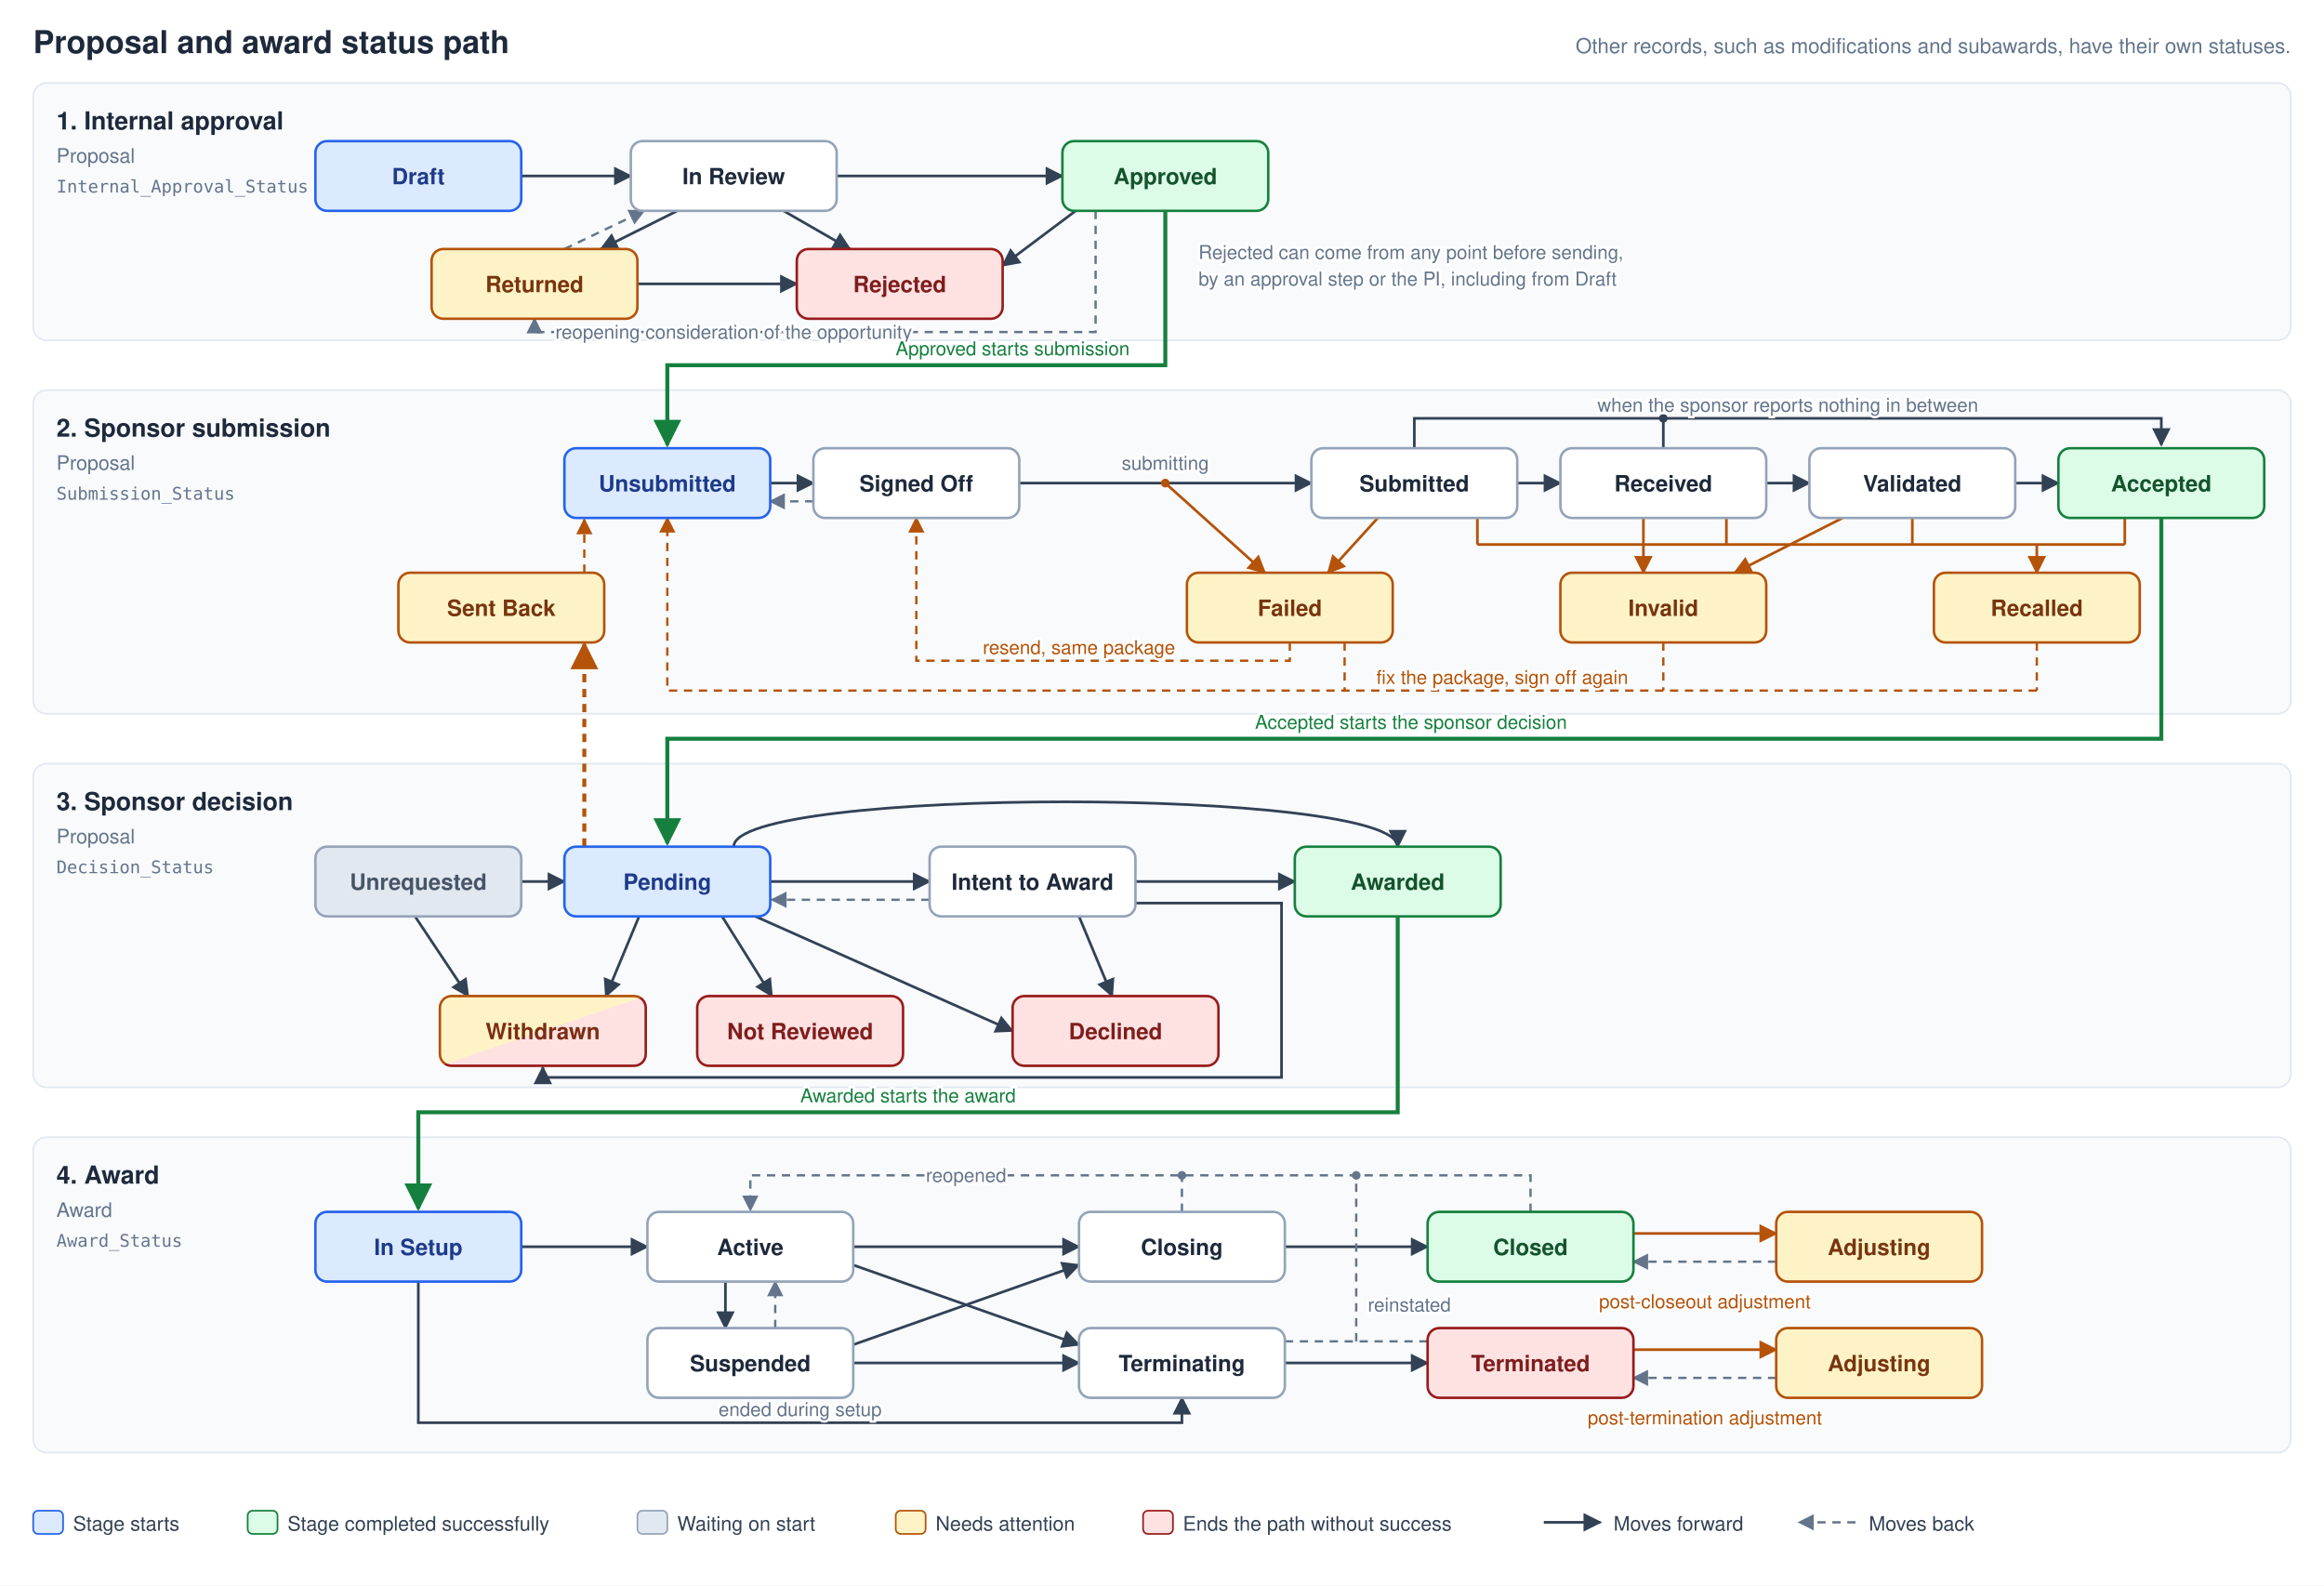
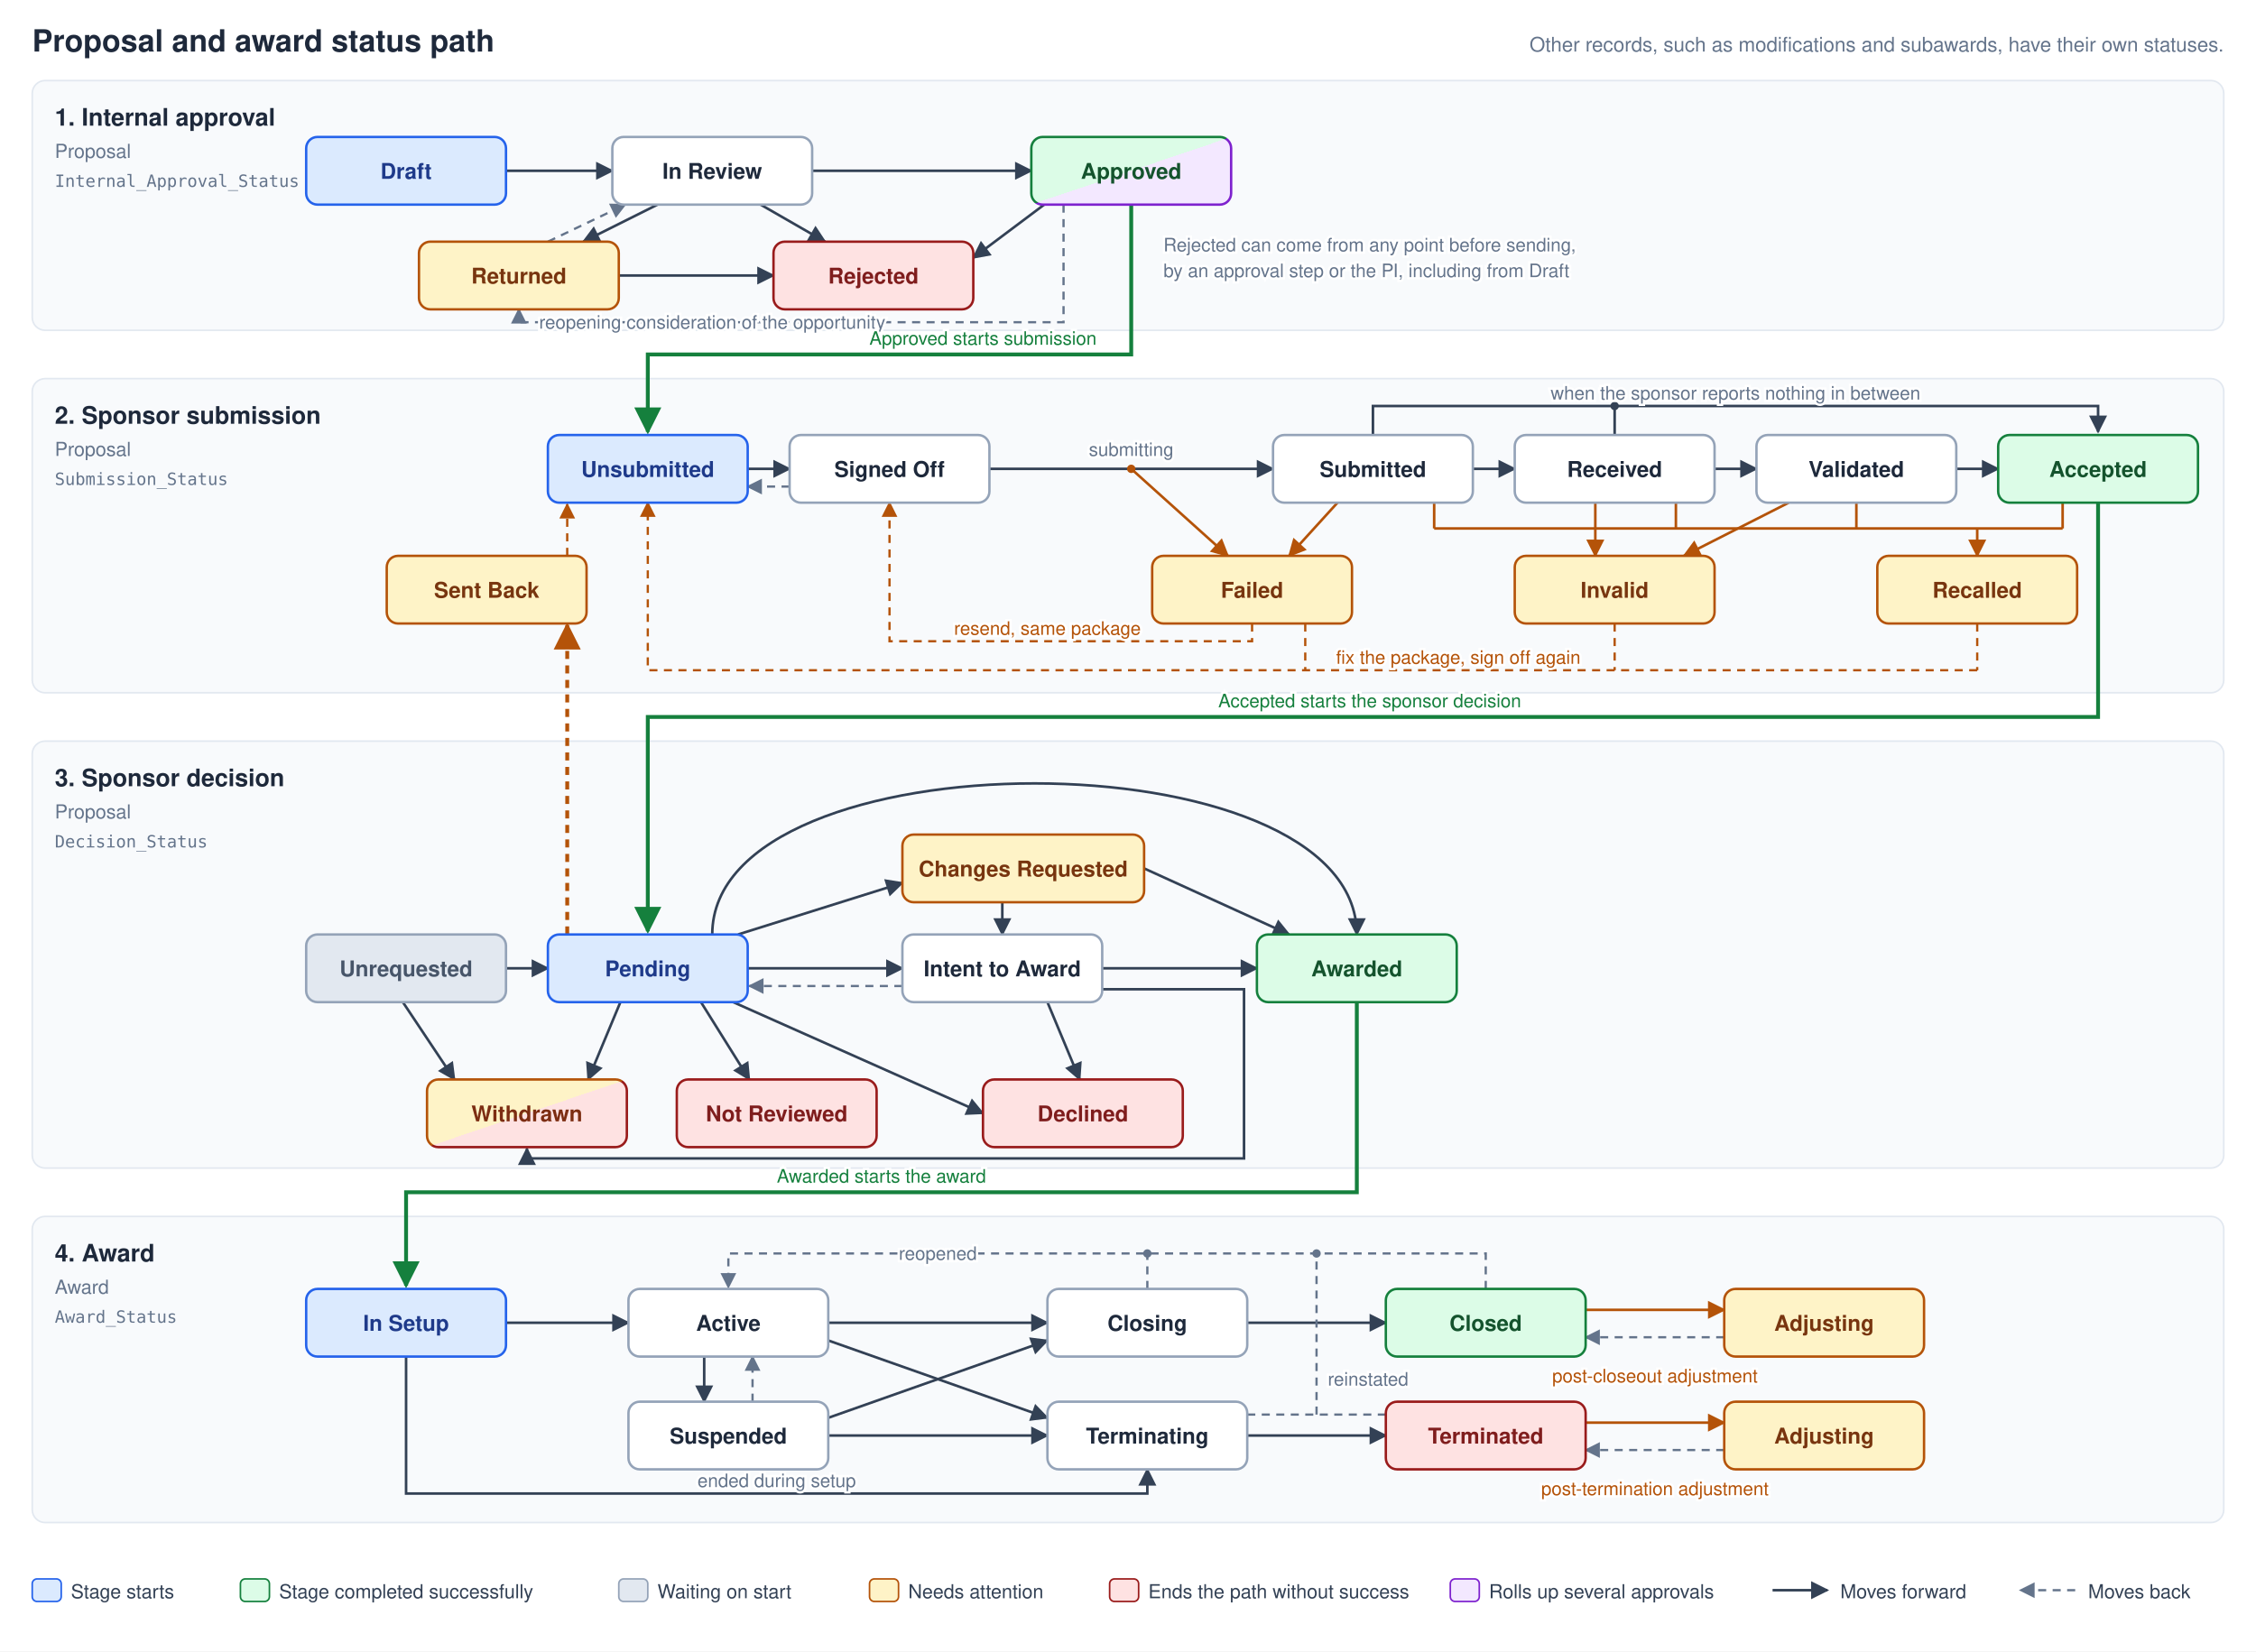
- <svg xmlns="http://www.w3.org/2000/svg" viewBox="0 0 1400 955" width="1400" height="955" role="img" aria-labelledby="t d" font-family="-apple-system, BlinkMacSystemFont, 'Segoe UI', Helvetica, Arial, sans-serif">
+ <svg xmlns="http://www.w3.org/2000/svg" viewBox="0 0 1400 1025" width="1400" height="1025" role="img" aria-labelledby="t d" font-family="-apple-system, BlinkMacSystemFont, 'Segoe UI', Helvetica, Arial, sans-serif">
  <defs>
    <marker id="a" viewBox="0 0 10 10" refX="9" refY="5" markerWidth="7" markerHeight="7" orient="auto-start-reverse">
      <path d="M0 0L10 5L0 10z" fill="#334155" />
    </marker>
    <marker id="g" viewBox="0 0 10 10" refX="9" refY="5" markerWidth="7" markerHeight="7" orient="auto-start-reverse">
      <path d="M0 0L10 5L0 10z" fill="#15803d" />
    </marker>
    <marker id="m" viewBox="0 0 10 10" refX="9" refY="5" markerWidth="7" markerHeight="7" orient="auto-start-reverse">
      <path d="M0 0L10 5L0 10z" fill="#b45309" />
    </marker>
    <marker id="b" viewBox="0 0 10 10" refX="9" refY="5" markerWidth="7" markerHeight="7" orient="auto-start-reverse">
      <path d="M0 0L10 5L0 10z" fill="#64748b" />
    </marker>
+     <linearGradient id="ap" x1="0" y1="0" x2="1" y2="1">
+       <stop offset="0.5" stop-color="#dcfce7" />
+       <stop offset="0.5" stop-color="#f3e8ff" />
+     </linearGradient>
+     <linearGradient id="aps" x1="0" y1="0" x2="1" y2="1">
+       <stop offset="0.5" stop-color="#15803d" />
+       <stop offset="0.5" stop-color="#7e22ce" />
+     </linearGradient>
    <linearGradient id="wf" x1="0" y1="0" x2="1" y2="1">
      <stop offset="0.5" stop-color="#fef3c7" />
      <stop offset="0.5" stop-color="#fee2e2" />
    </linearGradient>
    <linearGradient id="ws" x1="0" y1="0" x2="1" y2="1">
      <stop offset="0.5" stop-color="#b45309" />
      <stop offset="0.5" stop-color="#991b1b" />
    </linearGradient>
  </defs>
-   <rect width="1400" height="955" fill="#ffffff" />
+   <rect width="1400" height="1025" fill="#ffffff" />
  <rect x="20" y="50" width="1360" height="155" rx="8" fill="#f8fafc" stroke="#e2e8f0" />
  <text x="34" y="78" font-size="15" font-weight="700" fill="#1e293b">1. Internal approval</text>
  <text x="34" y="98" font-size="12" fill="#64748b">Proposal</text>
  <text x="34" y="116" font-size="10.5" fill="#64748b" font-family="Menlo, Consolas, monospace">Internal_Approval_Status</text>
  <rect x="20" y="235" width="1360" height="195" rx="8" fill="#f8fafc" stroke="#e2e8f0" />
  <text x="34" y="263" font-size="15" font-weight="700" fill="#1e293b">2. Sponsor submission</text>
  <text x="34" y="283" font-size="12" fill="#64748b">Proposal</text>
  <text x="34" y="301" font-size="10.5" fill="#64748b" font-family="Menlo, Consolas, monospace">Submission_Status</text>
-   <rect x="20" y="460" width="1360" height="195" rx="8" fill="#f8fafc" stroke="#e2e8f0" />
+   <rect x="20" y="460" width="1360" height="265" rx="8" fill="#f8fafc" stroke="#e2e8f0" />
  <text x="34" y="488" font-size="15" font-weight="700" fill="#1e293b">3. Sponsor decision</text>
  <text x="34" y="508" font-size="12" fill="#64748b">Proposal</text>
  <text x="34" y="526" font-size="10.5" fill="#64748b" font-family="Menlo, Consolas, monospace">Decision_Status</text>
-   <rect x="20" y="685" width="1360" height="190" rx="8" fill="#f8fafc" stroke="#e2e8f0" />
-   <text x="34" y="713" font-size="15" font-weight="700" fill="#1e293b">4. Award</text>
-   <text x="34" y="733" font-size="12" fill="#64748b">Award</text>
-   <text x="34" y="751" font-size="10.5" fill="#64748b" font-family="Menlo, Consolas, monospace">Award_Status</text>
+   <rect x="20" y="755" width="1360" height="190" rx="8" fill="#f8fafc" stroke="#e2e8f0" />
+   <text x="34" y="783" font-size="15" font-weight="700" fill="#1e293b">4. Award</text>
+   <text x="34" y="803" font-size="12" fill="#64748b">Award</text>
+   <text x="34" y="821" font-size="10.5" fill="#64748b" font-family="Menlo, Consolas, monospace">Award_Status</text>
  <text x="20" y="32" font-size="19" font-weight="700" fill="#1e293b">Proposal and award status path</text>
  <text x="1380" y="32" font-size="12.5" fill="#64748b" text-anchor="end">Other records, such as modifications and subawards, have their own statuses.</text>
  <path d="M314 106H380" fill="none" stroke="#334155" stroke-width="1.6" marker-end="url(#a)" />
  <path d="M504 106H640" fill="none" stroke="#334155" stroke-width="1.6" marker-end="url(#a)" />
  <path d="M660 127V200H322V192" fill="none" stroke="#64748b" stroke-width="1.4" stroke-dasharray="5 4" marker-end="url(#b)" />
  <text x="442" y="204" font-size="11.5" fill="#64748b" text-anchor="middle" paint-order="stroke" stroke="#ffffff" stroke-width="3">reopening consideration of the opportunity</text>
  <path d="M408 127L362 150" fill="none" stroke="#334155" stroke-width="1.6" marker-end="url(#a)" />
  <path d="M340 150L388 127" fill="none" stroke="#64748b" stroke-width="1.4" stroke-dasharray="5 4" marker-end="url(#b)" />
  <path d="M472 127L512 150" fill="none" stroke="#334155" stroke-width="1.6" marker-end="url(#a)" />
  <path d="M384 171H480" fill="none" stroke="#334155" stroke-width="1.6" marker-end="url(#a)" />
  <path d="M648 127L604 160" fill="none" stroke="#334155" stroke-width="1.6" marker-end="url(#a)" />
  <text x="722" y="156" font-size="11.5" fill="#64748b" text-anchor="start" paint-order="stroke" stroke="#ffffff" stroke-width="3">Rejected can come from any point before sending,</text>
  <text x="722" y="172" font-size="11.5" fill="#64748b" text-anchor="start" paint-order="stroke" stroke="#ffffff" stroke-width="3">by an approval step or the PI, including from Draft</text>
  <path d="M702 127V220H402V268" fill="none" stroke="#15803d" stroke-width="2.4" marker-end="url(#g)" />
  <text x="610" y="214" font-size="11.5" fill="#15803d" text-anchor="middle" paint-order="stroke" stroke="#ffffff" stroke-width="3">Approved starts submission</text>
  <path d="M464 291H490" fill="none" stroke="#334155" stroke-width="1.6" marker-end="url(#a)" />
  <path d="M614 291H790" fill="none" stroke="#334155" stroke-width="1.6" marker-end="url(#a)" />
  <path d="M914 291H940" fill="none" stroke="#334155" stroke-width="1.6" marker-end="url(#a)" />
  <path d="M1064 291H1090" fill="none" stroke="#334155" stroke-width="1.6" marker-end="url(#a)" />
  <path d="M1214 291H1240" fill="none" stroke="#334155" stroke-width="1.6" marker-end="url(#a)" />
  <circle cx="702" cy="291" r="2.6" fill="#b45309" />
  <path d="M702 291L762 345" fill="none" stroke="#b45309" stroke-width="1.6" marker-end="url(#m)" />
  <text x="702" y="283" font-size="11.5" fill="#64748b" text-anchor="middle" paint-order="stroke" stroke="#ffffff" stroke-width="3">submitting</text>
  <path d="M830 312L800 345" fill="none" stroke="#b45309" stroke-width="1.6" marker-end="url(#m)" />
  <path d="M990 312V345" fill="none" stroke="#b45309" stroke-width="1.6" marker-end="url(#m)" />
  <path d="M890 312V328" fill="none" stroke="#b45309" stroke-width="1.6" />
  <path d="M1040 312V328" fill="none" stroke="#b45309" stroke-width="1.6" />
  <path d="M1152 312V328" fill="none" stroke="#b45309" stroke-width="1.6" />
  <path d="M1280 312V328" fill="none" stroke="#b45309" stroke-width="1.6" />
  <path d="M890 328H1280" fill="none" stroke="#b45309" stroke-width="1.6" />
  <path d="M1227 328V345" fill="none" stroke="#b45309" stroke-width="1.6" marker-end="url(#m)" />
  <path d="M490 302H464" fill="none" stroke="#64748b" stroke-width="1.4" stroke-dasharray="5 4" marker-end="url(#b)" />
  <path d="M1110 312L1045 345" fill="none" stroke="#b45309" stroke-width="1.6" marker-end="url(#m)" />
  <path d="M852 270V252H1302V268" fill="none" stroke="#334155" stroke-width="1.6" marker-end="url(#a)" />
  <path d="M1002 270V252" fill="none" stroke="#334155" stroke-width="1.6" />
  <circle cx="1002" cy="252" r="2.6" fill="#334155" />
  <text x="1077" y="248" font-size="11.5" fill="#64748b" text-anchor="middle" paint-order="stroke" stroke="#ffffff" stroke-width="3">when the sponsor reports nothing in between</text>
  <path d="M777 387V398H552V312" fill="none" stroke="#b45309" stroke-width="1.4" stroke-dasharray="5 4" marker-end="url(#m)" />
  <text x="650" y="394" font-size="11.5" fill="#b45309" text-anchor="middle" paint-order="stroke" stroke="#ffffff" stroke-width="3">resend, same package</text>
  <path d="M810 387V416M1002 387V416M1227 387V416" fill="none" stroke="#b45309" stroke-width="1.4" stroke-dasharray="5 4" />
  <path d="M1227 416H402V312" fill="none" stroke="#b45309" stroke-width="1.4" stroke-dasharray="5 4" marker-end="url(#m)" />
  <text x="905" y="412" font-size="11.5" fill="#b45309" text-anchor="middle" paint-order="stroke" stroke="#ffffff" stroke-width="3">fix the package, sign off again</text>
-   <path d="M1302 312V445H402V508" fill="none" stroke="#15803d" stroke-width="2.4" marker-end="url(#g)" />
+   <path d="M1302 312V445H402V578" fill="none" stroke="#15803d" stroke-width="2.4" marker-end="url(#g)" />
  <text x="850" y="439" font-size="11.5" fill="#15803d" text-anchor="middle" paint-order="stroke" stroke="#ffffff" stroke-width="3">Accepted starts the sponsor decision</text>
-   <path d="M314 531H340" fill="none" stroke="#334155" stroke-width="1.6" marker-end="url(#a)" />
-   <path d="M464 531H560" fill="none" stroke="#334155" stroke-width="1.6" marker-end="url(#a)" />
-   <path d="M560 542H465" fill="none" stroke="#64748b" stroke-width="1.4" stroke-dasharray="5 4" marker-end="url(#b)" />
-   <path d="M684 531H780" fill="none" stroke="#334155" stroke-width="1.6" marker-end="url(#a)" />
-   <path d="M442 510C442 474 842 474 842 510" fill="none" stroke="#334155" stroke-width="1.6" marker-end="url(#a)" />
-   <path d="M250 552L282 600" fill="none" stroke="#334155" stroke-width="1.6" marker-end="url(#a)" />
-   <path d="M385 552L365 600" fill="none" stroke="#334155" stroke-width="1.6" marker-end="url(#a)" />
-   <path d="M435 552L465 600" fill="none" stroke="#334155" stroke-width="1.6" marker-end="url(#a)" />
-   <path d="M455 552L610 621" fill="none" stroke="#334155" stroke-width="1.6" marker-end="url(#a)" />
-   <path d="M684 544H772V649H327V643" fill="none" stroke="#334155" stroke-width="1.6" marker-end="url(#a)" />
-   <path d="M650 552L670 600" fill="none" stroke="#334155" stroke-width="1.6" marker-end="url(#a)" />
-   <path d="M842 552V670H252V728" fill="none" stroke="#15803d" stroke-width="2.4" marker-end="url(#g)" />
-   <text x="547" y="664" font-size="11.5" fill="#15803d" text-anchor="middle" paint-order="stroke" stroke="#ffffff" stroke-width="3">Awarded starts the award</text>
-   <path d="M352 510V388" fill="none" stroke="#b45309" stroke-width="2.4" stroke-dasharray="5 4" marker-end="url(#m)" />
+   <path d="M458 580L560 548" fill="none" stroke="#334155" stroke-width="1.6" marker-end="url(#a)" />
+   <path d="M622 560V580" fill="none" stroke="#334155" stroke-width="1.6" marker-end="url(#a)" />
+   <path d="M710 539L800 580" fill="none" stroke="#334155" stroke-width="1.6" marker-end="url(#a)" />
+   <path d="M314 601H340" fill="none" stroke="#334155" stroke-width="1.6" marker-end="url(#a)" />
+   <path d="M464 601H560" fill="none" stroke="#334155" stroke-width="1.6" marker-end="url(#a)" />
+   <path d="M560 612H465" fill="none" stroke="#64748b" stroke-width="1.4" stroke-dasharray="5 4" marker-end="url(#b)" />
+   <path d="M684 601H780" fill="none" stroke="#334155" stroke-width="1.6" marker-end="url(#a)" />
+   <path d="M442 580C442 455 842 455 842 580" fill="none" stroke="#334155" stroke-width="1.6" marker-end="url(#a)" />
+   <path d="M250 622L282 670" fill="none" stroke="#334155" stroke-width="1.6" marker-end="url(#a)" />
+   <path d="M385 622L365 670" fill="none" stroke="#334155" stroke-width="1.6" marker-end="url(#a)" />
+   <path d="M435 622L465 670" fill="none" stroke="#334155" stroke-width="1.6" marker-end="url(#a)" />
+   <path d="M455 622L610 691" fill="none" stroke="#334155" stroke-width="1.6" marker-end="url(#a)" />
+   <path d="M684 614H772V719H327V713" fill="none" stroke="#334155" stroke-width="1.6" marker-end="url(#a)" />
+   <path d="M650 622L670 670" fill="none" stroke="#334155" stroke-width="1.6" marker-end="url(#a)" />
+   <path d="M842 622V740H252V798" fill="none" stroke="#15803d" stroke-width="2.4" marker-end="url(#g)" />
+   <text x="547" y="734" font-size="11.5" fill="#15803d" text-anchor="middle" paint-order="stroke" stroke="#ffffff" stroke-width="3">Awarded starts the award</text>
+   <path d="M352 580V388" fill="none" stroke="#b45309" stroke-width="2.4" stroke-dasharray="5 4" marker-end="url(#m)" />
  <path d="M352 345V313" fill="none" stroke="#b45309" stroke-width="1.4" stroke-dasharray="5 4" marker-end="url(#m)" />
-   <text x="1027" y="788" font-size="11.5" fill="#b45309" text-anchor="middle" paint-order="stroke" stroke="#ffffff" stroke-width="3">post-closeout adjustment</text>
-   <path d="M984 743H1070" fill="none" stroke="#b45309" stroke-width="1.6" marker-end="url(#m)" />
-   <path d="M1070 760H984" fill="none" stroke="#64748b" stroke-width="1.4" stroke-dasharray="5 4" marker-end="url(#b)" />
-   <path d="M314 751H390" fill="none" stroke="#334155" stroke-width="1.6" marker-end="url(#a)" />
-   <path d="M514 751H650" fill="none" stroke="#334155" stroke-width="1.6" marker-end="url(#a)" />
-   <path d="M514 810L650 762" fill="none" stroke="#334155" stroke-width="1.6" marker-end="url(#a)" />
-   <path d="M514 762L650 810" fill="none" stroke="#334155" stroke-width="1.6" marker-end="url(#a)" />
-   <path d="M774 751H860" fill="none" stroke="#334155" stroke-width="1.6" marker-end="url(#a)" />
-   <path d="M922 730V708H452V729" fill="none" stroke="#64748b" stroke-width="1.4" stroke-dasharray="5 4" marker-end="url(#b)" />
-   <path d="M712 730V708" fill="none" stroke="#64748b" stroke-width="1.4" stroke-dasharray="5 4" />
-   <text x="582" y="712" font-size="11.5" fill="#64748b" text-anchor="middle" paint-order="stroke" stroke="#ffffff" stroke-width="3">reopened</text>
-   <path d="M774 808H860" fill="none" stroke="#64748b" stroke-width="1.4" stroke-dasharray="5 4" />
-   <path d="M817 808V708" fill="none" stroke="#64748b" stroke-width="1.4" stroke-dasharray="5 4" />
-   <circle cx="817" cy="708" r="2.6" fill="#64748b" />
-   <circle cx="712" cy="708" r="2.6" fill="#64748b" />
-   <text x="824" y="790" font-size="11.5" fill="#64748b" text-anchor="start" paint-order="stroke" stroke="#ffffff" stroke-width="3">reinstated</text>
-   <text x="1027" y="858" font-size="11.5" fill="#b45309" text-anchor="middle" paint-order="stroke" stroke="#ffffff" stroke-width="3">post-termination adjustment</text>
+   <text x="1027" y="858" font-size="11.5" fill="#b45309" text-anchor="middle" paint-order="stroke" stroke="#ffffff" stroke-width="3">post-closeout adjustment</text>
  <path d="M984 813H1070" fill="none" stroke="#b45309" stroke-width="1.6" marker-end="url(#m)" />
  <path d="M1070 830H984" fill="none" stroke="#64748b" stroke-width="1.4" stroke-dasharray="5 4" marker-end="url(#b)" />
-   <path d="M437 772V800" fill="none" stroke="#334155" stroke-width="1.6" marker-end="url(#a)" />
-   <path d="M467 800V772" fill="none" stroke="#64748b" stroke-width="1.4" stroke-dasharray="5 4" marker-end="url(#b)" />
+   <path d="M314 821H390" fill="none" stroke="#334155" stroke-width="1.6" marker-end="url(#a)" />
  <path d="M514 821H650" fill="none" stroke="#334155" stroke-width="1.6" marker-end="url(#a)" />
+   <path d="M514 880L650 832" fill="none" stroke="#334155" stroke-width="1.6" marker-end="url(#a)" />
+   <path d="M514 832L650 880" fill="none" stroke="#334155" stroke-width="1.6" marker-end="url(#a)" />
  <path d="M774 821H860" fill="none" stroke="#334155" stroke-width="1.6" marker-end="url(#a)" />
-   <path d="M252 772V857H712V842" fill="none" stroke="#334155" stroke-width="1.6" marker-end="url(#a)" />
-   <text x="482" y="853" font-size="11.5" fill="#64748b" text-anchor="middle" paint-order="stroke" stroke="#ffffff" stroke-width="3">ended during setup</text>
+   <path d="M922 800V778H452V799" fill="none" stroke="#64748b" stroke-width="1.4" stroke-dasharray="5 4" marker-end="url(#b)" />
+   <path d="M712 800V778" fill="none" stroke="#64748b" stroke-width="1.4" stroke-dasharray="5 4" />
+   <text x="582" y="782" font-size="11.5" fill="#64748b" text-anchor="middle" paint-order="stroke" stroke="#ffffff" stroke-width="3">reopened</text>
+   <path d="M774 878H860" fill="none" stroke="#64748b" stroke-width="1.4" stroke-dasharray="5 4" />
+   <path d="M817 878V778" fill="none" stroke="#64748b" stroke-width="1.4" stroke-dasharray="5 4" />
+   <circle cx="817" cy="778" r="2.6" fill="#64748b" />
+   <circle cx="712" cy="778" r="2.6" fill="#64748b" />
+   <text x="824" y="860" font-size="11.5" fill="#64748b" text-anchor="start" paint-order="stroke" stroke="#ffffff" stroke-width="3">reinstated</text>
+   <text x="1027" y="928" font-size="11.5" fill="#b45309" text-anchor="middle" paint-order="stroke" stroke="#ffffff" stroke-width="3">post-termination adjustment</text>
+   <path d="M984 883H1070" fill="none" stroke="#b45309" stroke-width="1.6" marker-end="url(#m)" />
+   <path d="M1070 900H984" fill="none" stroke="#64748b" stroke-width="1.4" stroke-dasharray="5 4" marker-end="url(#b)" />
+   <path d="M437 842V870" fill="none" stroke="#334155" stroke-width="1.6" marker-end="url(#a)" />
+   <path d="M467 870V842" fill="none" stroke="#64748b" stroke-width="1.4" stroke-dasharray="5 4" marker-end="url(#b)" />
+   <path d="M514 891H650" fill="none" stroke="#334155" stroke-width="1.6" marker-end="url(#a)" />
+   <path d="M774 891H860" fill="none" stroke="#334155" stroke-width="1.6" marker-end="url(#a)" />
+   <path d="M252 842V927H712V912" fill="none" stroke="#334155" stroke-width="1.6" marker-end="url(#a)" />
+   <text x="482" y="923" font-size="11.5" fill="#64748b" text-anchor="middle" paint-order="stroke" stroke="#ffffff" stroke-width="3">ended during setup</text>
  <rect x="190" y="85" width="124" height="42" rx="7" fill="#dbeafe" stroke="#2563eb" stroke-width="1.5" />
  <text x="252.0" y="111" font-size="13.5" font-weight="600" fill="#1e3a8a" text-anchor="middle">Draft</text>
  <rect x="380" y="85" width="124" height="42" rx="7" fill="#ffffff" stroke="#94a3b8" stroke-width="1.5" />
  <text x="442.0" y="111" font-size="13.5" font-weight="600" fill="#1e293b" text-anchor="middle">In Review</text>
-   <rect x="640" y="85" width="124" height="42" rx="7" fill="#dcfce7" stroke="#15803d" stroke-width="1.5" />
+   <rect x="640" y="85" width="124" height="42" rx="7" fill="url(#ap)" stroke="url(#aps)" stroke-width="1.5" />
  <text x="702.0" y="111" font-size="13.5" font-weight="600" fill="#14532d" text-anchor="middle">Approved</text>
  <rect x="260" y="150" width="124" height="42" rx="7" fill="#fef3c7" stroke="#b45309" stroke-width="1.5" />
  <text x="322.0" y="176" font-size="13.5" font-weight="600" fill="#78350f" text-anchor="middle">Returned</text>
  <rect x="480" y="150" width="124" height="42" rx="7" fill="#fee2e2" stroke="#991b1b" stroke-width="1.5" />
  <text x="542.0" y="176" font-size="13.5" font-weight="600" fill="#7f1d1d" text-anchor="middle">Rejected</text>
  <rect x="340" y="270" width="124" height="42" rx="7" fill="#dbeafe" stroke="#2563eb" stroke-width="1.5" />
  <text x="402.0" y="296" font-size="13.5" font-weight="600" fill="#1e3a8a" text-anchor="middle">Unsubmitted</text>
  <rect x="490" y="270" width="124" height="42" rx="7" fill="#ffffff" stroke="#94a3b8" stroke-width="1.5" />
  <text x="552.0" y="296" font-size="13.5" font-weight="600" fill="#1e293b" text-anchor="middle">Signed Off</text>
  <rect x="790" y="270" width="124" height="42" rx="7" fill="#ffffff" stroke="#94a3b8" stroke-width="1.5" />
  <text x="852.0" y="296" font-size="13.5" font-weight="600" fill="#1e293b" text-anchor="middle">Submitted</text>
  <rect x="940" y="270" width="124" height="42" rx="7" fill="#ffffff" stroke="#94a3b8" stroke-width="1.5" />
  <text x="1002.0" y="296" font-size="13.5" font-weight="600" fill="#1e293b" text-anchor="middle">Received</text>
  <rect x="1090" y="270" width="124" height="42" rx="7" fill="#ffffff" stroke="#94a3b8" stroke-width="1.5" />
  <text x="1152.0" y="296" font-size="13.5" font-weight="600" fill="#1e293b" text-anchor="middle">Validated</text>
  <rect x="1240" y="270" width="124" height="42" rx="7" fill="#dcfce7" stroke="#15803d" stroke-width="1.5" />
  <text x="1302.0" y="296" font-size="13.5" font-weight="600" fill="#14532d" text-anchor="middle">Accepted</text>
  <rect x="715" y="345" width="124" height="42" rx="7" fill="#fef3c7" stroke="#b45309" stroke-width="1.5" />
  <text x="777.0" y="371" font-size="13.5" font-weight="600" fill="#78350f" text-anchor="middle">Failed</text>
  <rect x="940" y="345" width="124" height="42" rx="7" fill="#fef3c7" stroke="#b45309" stroke-width="1.5" />
  <text x="1002.0" y="371" font-size="13.5" font-weight="600" fill="#78350f" text-anchor="middle">Invalid</text>
  <rect x="1165" y="345" width="124" height="42" rx="7" fill="#fef3c7" stroke="#b45309" stroke-width="1.5" />
  <text x="1227.0" y="371" font-size="13.5" font-weight="600" fill="#78350f" text-anchor="middle">Recalled</text>
-   <rect x="190" y="510" width="124" height="42" rx="7" fill="#e2e8f0" stroke="#94a3b8" stroke-width="1.5" />
-   <text x="252.0" y="536" font-size="13.5" font-weight="600" fill="#475569" text-anchor="middle">Unrequested</text>
-   <rect x="340" y="510" width="124" height="42" rx="7" fill="#dbeafe" stroke="#2563eb" stroke-width="1.5" />
-   <text x="402.0" y="536" font-size="13.5" font-weight="600" fill="#1e3a8a" text-anchor="middle">Pending</text>
-   <rect x="560" y="510" width="124" height="42" rx="7" fill="#ffffff" stroke="#94a3b8" stroke-width="1.5" />
-   <text x="622.0" y="536" font-size="13.5" font-weight="600" fill="#1e293b" text-anchor="middle">Intent to Award</text>
-   <rect x="780" y="510" width="124" height="42" rx="7" fill="#dcfce7" stroke="#15803d" stroke-width="1.5" />
-   <text x="842.0" y="536" font-size="13.5" font-weight="600" fill="#14532d" text-anchor="middle">Awarded</text>
-   <rect x="265" y="600" width="124" height="42" rx="7" fill="url(#wf)" stroke="url(#ws)" stroke-width="1.5" />
-   <text x="327.0" y="626" font-size="13.5" font-weight="600" fill="#7c2d12" text-anchor="middle">Withdrawn</text>
-   <rect x="420" y="600" width="124" height="42" rx="7" fill="#fee2e2" stroke="#991b1b" stroke-width="1.5" />
-   <text x="482.0" y="626" font-size="13.5" font-weight="600" fill="#7f1d1d" text-anchor="middle">Not Reviewed</text>
-   <rect x="610" y="600" width="124" height="42" rx="7" fill="#fee2e2" stroke="#991b1b" stroke-width="1.5" />
-   <text x="672.0" y="626" font-size="13.5" font-weight="600" fill="#7f1d1d" text-anchor="middle">Declined</text>
+   <rect x="190" y="580" width="124" height="42" rx="7" fill="#e2e8f0" stroke="#94a3b8" stroke-width="1.5" />
+   <text x="252.0" y="606" font-size="13.5" font-weight="600" fill="#475569" text-anchor="middle">Unrequested</text>
+   <rect x="340" y="580" width="124" height="42" rx="7" fill="#dbeafe" stroke="#2563eb" stroke-width="1.5" />
+   <text x="402.0" y="606" font-size="13.5" font-weight="600" fill="#1e3a8a" text-anchor="middle">Pending</text>
+   <rect x="560" y="580" width="124" height="42" rx="7" fill="#ffffff" stroke="#94a3b8" stroke-width="1.5" />
+   <text x="622.0" y="606" font-size="13.5" font-weight="600" fill="#1e293b" text-anchor="middle">Intent to Award</text>
+   <rect x="780" y="580" width="124" height="42" rx="7" fill="#dcfce7" stroke="#15803d" stroke-width="1.5" />
+   <text x="842.0" y="606" font-size="13.5" font-weight="600" fill="#14532d" text-anchor="middle">Awarded</text>
+   <rect x="265" y="670" width="124" height="42" rx="7" fill="url(#wf)" stroke="url(#ws)" stroke-width="1.5" />
+   <text x="327.0" y="696" font-size="13.5" font-weight="600" fill="#7c2d12" text-anchor="middle">Withdrawn</text>
+   <rect x="420" y="670" width="124" height="42" rx="7" fill="#fee2e2" stroke="#991b1b" stroke-width="1.5" />
+   <text x="482.0" y="696" font-size="13.5" font-weight="600" fill="#7f1d1d" text-anchor="middle">Not Reviewed</text>
+   <rect x="610" y="670" width="124" height="42" rx="7" fill="#fee2e2" stroke="#991b1b" stroke-width="1.5" />
+   <text x="672.0" y="696" font-size="13.5" font-weight="600" fill="#7f1d1d" text-anchor="middle">Declined</text>
+   <rect x="560" y="518" width="150" height="42" rx="7" fill="#fef3c7" stroke="#b45309" stroke-width="1.5" />
+   <text x="635.0" y="544" font-size="13.5" font-weight="600" fill="#78350f" text-anchor="middle">Changes Requested</text>
  <rect x="240" y="345" width="124" height="42" rx="7" fill="#fef3c7" stroke="#b45309" stroke-width="1.5" />
  <text x="302.0" y="371" font-size="13.5" font-weight="600" fill="#78350f" text-anchor="middle">Sent Back</text>
-   <rect x="190" y="730" width="124" height="42" rx="7" fill="#dbeafe" stroke="#2563eb" stroke-width="1.5" />
-   <text x="252.0" y="756" font-size="13.5" font-weight="600" fill="#1e3a8a" text-anchor="middle">In Setup</text>
-   <rect x="390" y="730" width="124" height="42" rx="7" fill="#ffffff" stroke="#94a3b8" stroke-width="1.5" />
-   <text x="452.0" y="756" font-size="13.5" font-weight="600" fill="#1e293b" text-anchor="middle">Active</text>
-   <rect x="650" y="730" width="124" height="42" rx="7" fill="#ffffff" stroke="#94a3b8" stroke-width="1.5" />
-   <text x="712.0" y="756" font-size="13.5" font-weight="600" fill="#1e293b" text-anchor="middle">Closing</text>
-   <rect x="860" y="730" width="124" height="42" rx="7" fill="#dcfce7" stroke="#15803d" stroke-width="1.5" />
-   <text x="922.0" y="756" font-size="13.5" font-weight="600" fill="#14532d" text-anchor="middle">Closed</text>
+   <rect x="190" y="800" width="124" height="42" rx="7" fill="#dbeafe" stroke="#2563eb" stroke-width="1.5" />
+   <text x="252.0" y="826" font-size="13.5" font-weight="600" fill="#1e3a8a" text-anchor="middle">In Setup</text>
  <rect x="390" y="800" width="124" height="42" rx="7" fill="#ffffff" stroke="#94a3b8" stroke-width="1.5" />
-   <text x="452.0" y="826" font-size="13.5" font-weight="600" fill="#1e293b" text-anchor="middle">Suspended</text>
+   <text x="452.0" y="826" font-size="13.5" font-weight="600" fill="#1e293b" text-anchor="middle">Active</text>
  <rect x="650" y="800" width="124" height="42" rx="7" fill="#ffffff" stroke="#94a3b8" stroke-width="1.5" />
-   <text x="712.0" y="826" font-size="13.5" font-weight="600" fill="#1e293b" text-anchor="middle">Terminating</text>
-   <rect x="860" y="800" width="124" height="42" rx="7" fill="#fee2e2" stroke="#991b1b" stroke-width="1.5" />
-   <text x="922.0" y="826" font-size="13.5" font-weight="600" fill="#7f1d1d" text-anchor="middle">Terminated</text>
-   <rect x="1070" y="730" width="124" height="42" rx="7" fill="#fef3c7" stroke="#b45309" stroke-width="1.5" />
-   <text x="1132.0" y="756" font-size="13.5" font-weight="600" fill="#78350f" text-anchor="middle">Adjusting</text>
+   <text x="712.0" y="826" font-size="13.5" font-weight="600" fill="#1e293b" text-anchor="middle">Closing</text>
+   <rect x="860" y="800" width="124" height="42" rx="7" fill="#dcfce7" stroke="#15803d" stroke-width="1.5" />
+   <text x="922.0" y="826" font-size="13.5" font-weight="600" fill="#14532d" text-anchor="middle">Closed</text>
+   <rect x="390" y="870" width="124" height="42" rx="7" fill="#ffffff" stroke="#94a3b8" stroke-width="1.5" />
+   <text x="452.0" y="896" font-size="13.5" font-weight="600" fill="#1e293b" text-anchor="middle">Suspended</text>
+   <rect x="650" y="870" width="124" height="42" rx="7" fill="#ffffff" stroke="#94a3b8" stroke-width="1.5" />
+   <text x="712.0" y="896" font-size="13.5" font-weight="600" fill="#1e293b" text-anchor="middle">Terminating</text>
+   <rect x="860" y="870" width="124" height="42" rx="7" fill="#fee2e2" stroke="#991b1b" stroke-width="1.5" />
+   <text x="922.0" y="896" font-size="13.5" font-weight="600" fill="#7f1d1d" text-anchor="middle">Terminated</text>
  <rect x="1070" y="800" width="124" height="42" rx="7" fill="#fef3c7" stroke="#b45309" stroke-width="1.5" />
  <text x="1132.0" y="826" font-size="13.5" font-weight="600" fill="#78350f" text-anchor="middle">Adjusting</text>
-   <rect x="20" y="910" width="18" height="14" rx="3" fill="#dbeafe" stroke="#2563eb" />
-   <text x="44" y="922" font-size="12" fill="#334155">Stage starts</text>
-   <rect x="149.2" y="910" width="18" height="14" rx="3" fill="#dcfce7" stroke="#15803d" />
-   <text x="173.2" y="922" font-size="12" fill="#334155">Stage completed successfully</text>
-   <rect x="384.0" y="910" width="18" height="14" rx="3" fill="#e2e8f0" stroke="#94a3b8" />
-   <text x="408.0" y="922" font-size="12" fill="#334155">Waiting on start</text>
-   <rect x="539.6" y="910" width="18" height="14" rx="3" fill="#fef3c7" stroke="#b45309" />
-   <text x="563.6" y="922" font-size="12" fill="#334155">Needs attention</text>
-   <rect x="688.6" y="910" width="18" height="14" rx="3" fill="#fee2e2" stroke="#991b1b" />
-   <text x="712.6" y="922" font-size="12" fill="#334155">Ends the path without success</text>
-   <path d="M930.0 917H964.0" stroke="#334155" stroke-width="1.6" marker-end="url(#a)" />
-   <text x="972.0" y="922" font-size="12" fill="#334155">Moves forward</text>
-   <path d="M1117.8 917H1083.8" stroke="#64748b" stroke-width="1.4" stroke-dasharray="5 4" marker-end="url(#b)" />
-   <text x="1125.8" y="922" font-size="12" fill="#334155">Moves back</text>
+   <rect x="1070" y="870" width="124" height="42" rx="7" fill="#fef3c7" stroke="#b45309" stroke-width="1.5" />
+   <text x="1132.0" y="896" font-size="13.5" font-weight="600" fill="#78350f" text-anchor="middle">Adjusting</text>
+   <rect x="20" y="980" width="18" height="14" rx="3" fill="#dbeafe" stroke="#2563eb" />
+   <text x="44" y="992" font-size="12" fill="#334155">Stage starts</text>
+   <rect x="149.2" y="980" width="18" height="14" rx="3" fill="#dcfce7" stroke="#15803d" />
+   <text x="173.2" y="992" font-size="12" fill="#334155">Stage completed successfully</text>
+   <rect x="384.0" y="980" width="18" height="14" rx="3" fill="#e2e8f0" stroke="#94a3b8" />
+   <text x="408.0" y="992" font-size="12" fill="#334155">Waiting on start</text>
+   <rect x="539.6" y="980" width="18" height="14" rx="3" fill="#fef3c7" stroke="#b45309" />
+   <text x="563.6" y="992" font-size="12" fill="#334155">Needs attention</text>
+   <rect x="688.6" y="980" width="18" height="14" rx="3" fill="#fee2e2" stroke="#991b1b" />
+   <text x="712.6" y="992" font-size="12" fill="#334155">Ends the path without success</text>
+   <rect x="900.0" y="980" width="18" height="14" rx="3" fill="#f3e8ff" stroke="#7e22ce" />
+   <text x="924.0" y="992" font-size="12" fill="#334155">Rolls up several approvals</text>
+   <path d="M1100.0 987H1134.0" stroke="#334155" stroke-width="1.6" marker-end="url(#a)" />
+   <text x="1142.0" y="992" font-size="12" fill="#334155">Moves forward</text>
+   <path d="M1287.8 987H1253.8" stroke="#64748b" stroke-width="1.4" stroke-dasharray="5 4" marker-end="url(#b)" />
+   <text x="1295.8" y="992" font-size="12" fill="#334155">Moves back</text>
</svg>
